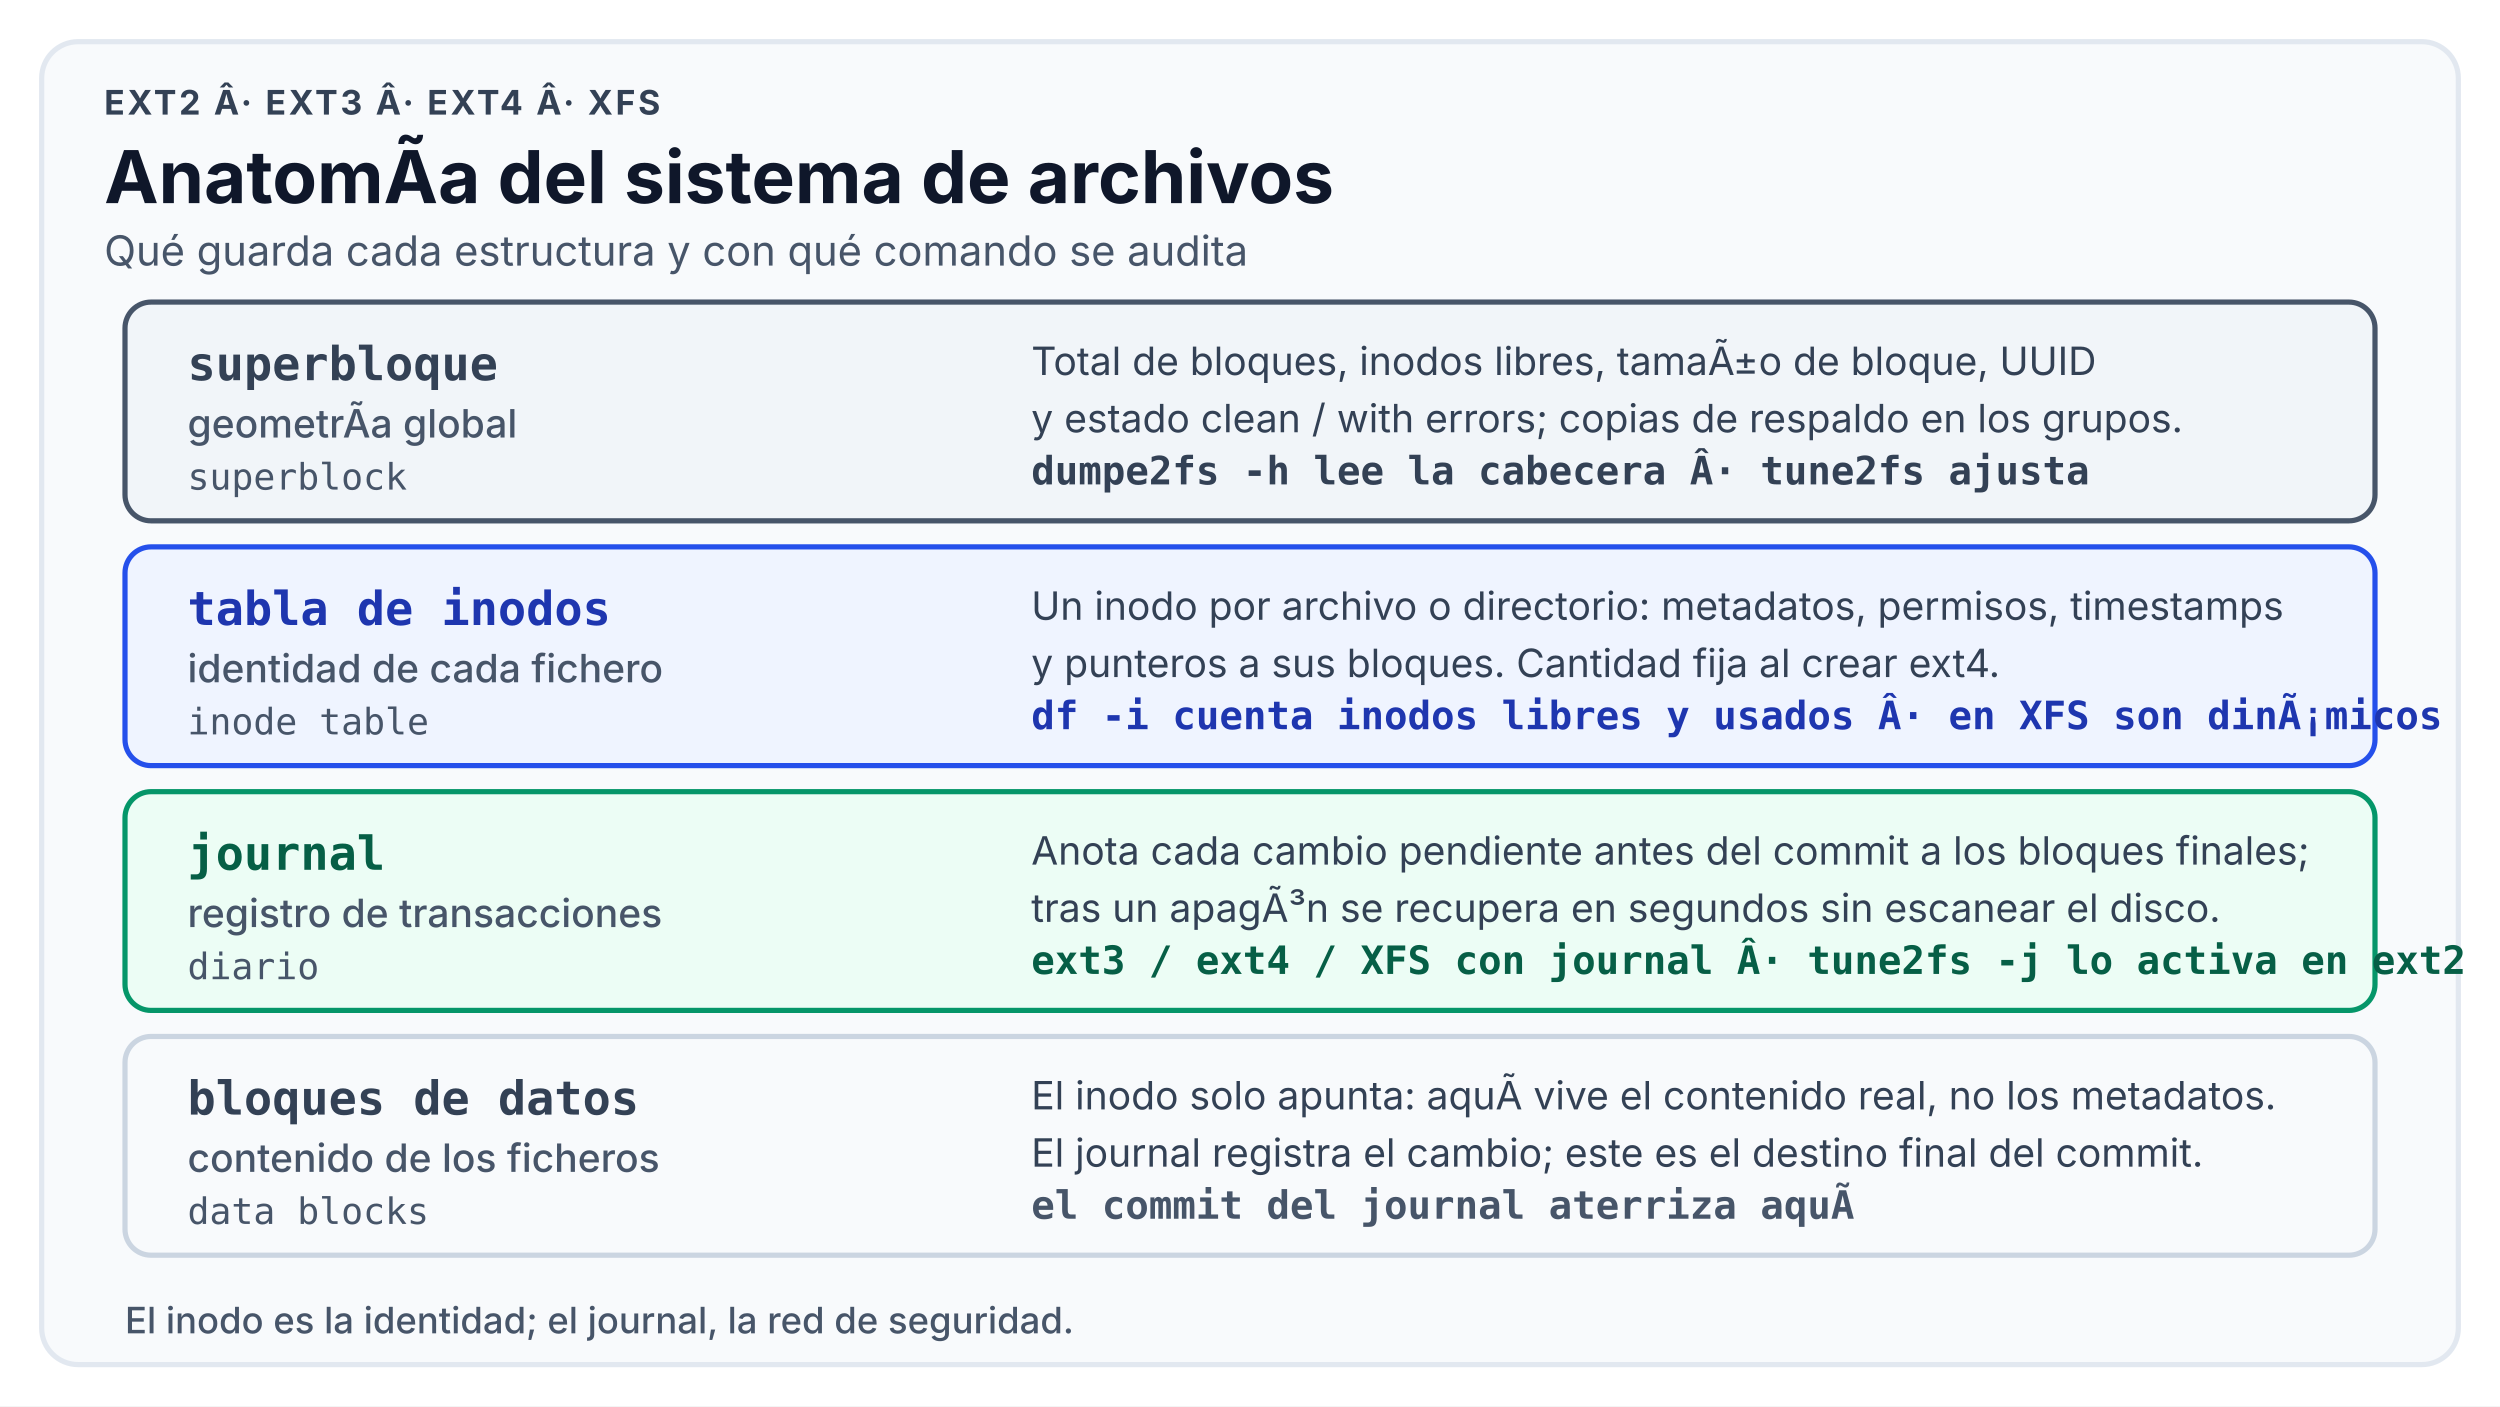
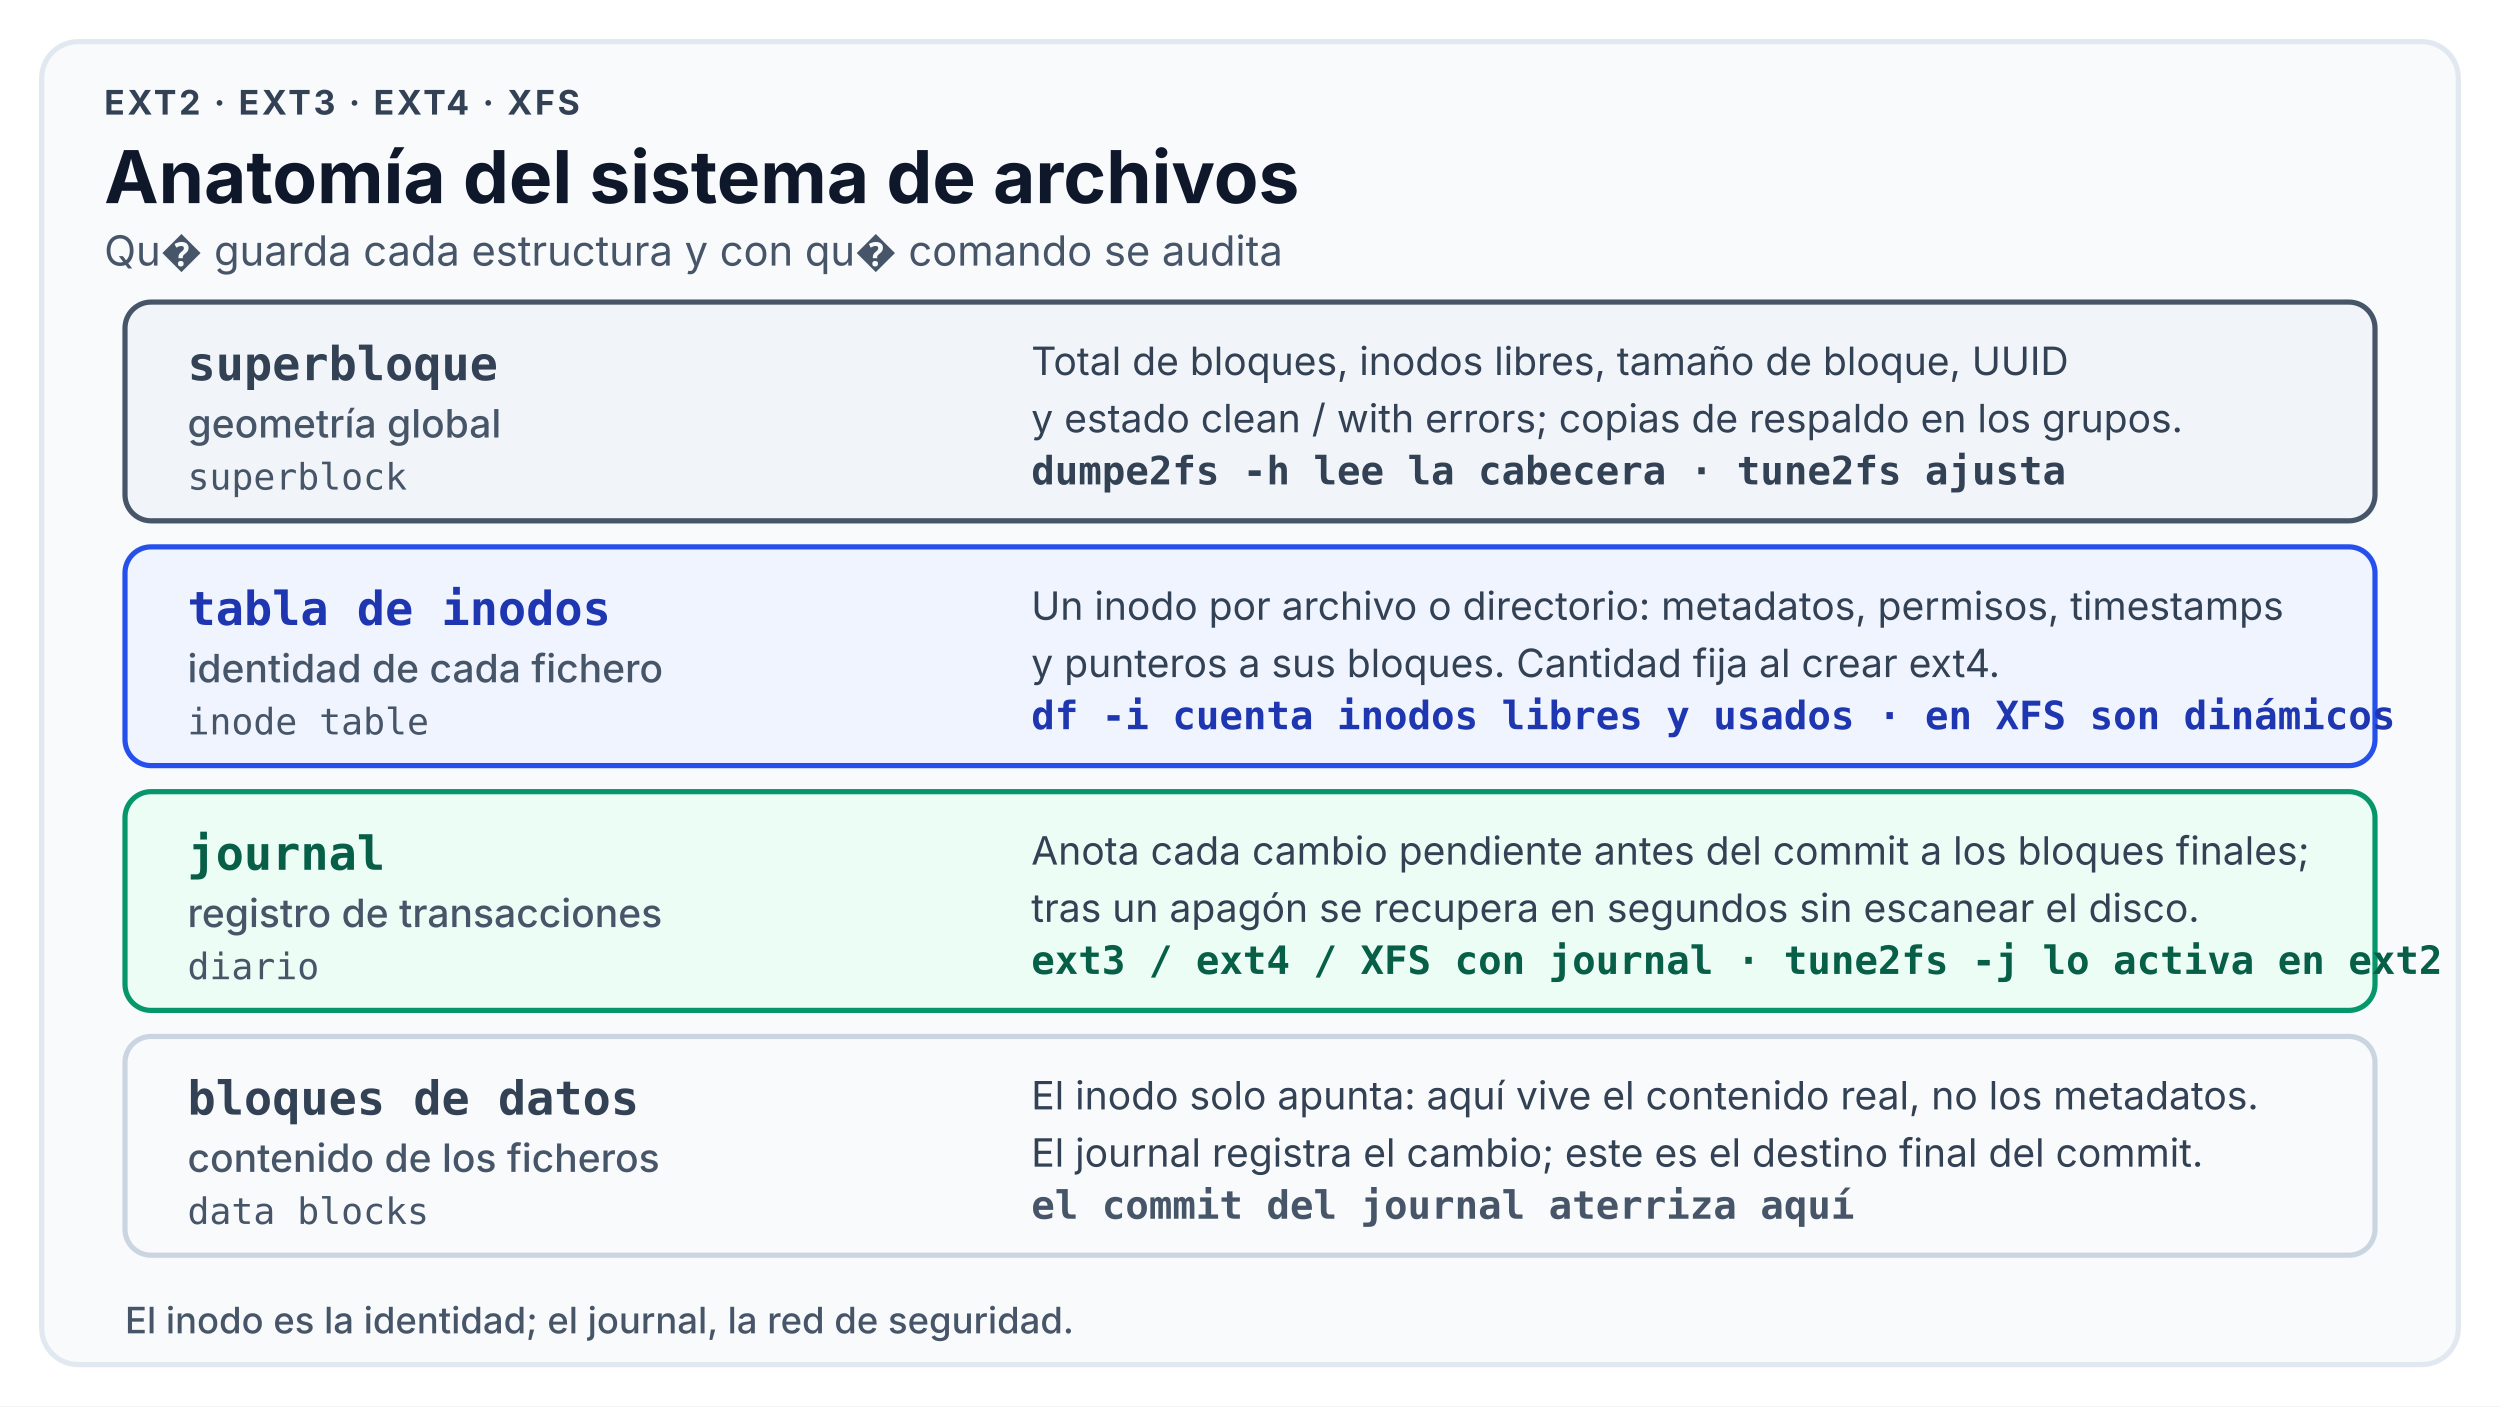
<svg xmlns="http://www.w3.org/2000/svg" viewBox="0 0 960 540" width="960" height="540" preserveAspectRatio="xMidYMid meet" role="img" aria-labelledby="fs-anat-title fs-anat-desc">
  <defs>
    <style>
      .canvas { fill: #FFFFFF; }
      .frame { fill: #F8FAFC; stroke: #E2E8F0; stroke-width: 2; }
      .eyebrow { font-family: 'Inter', -apple-system, BlinkMacSystemFont, 'Segoe UI', sans-serif; font-size: 13px; font-weight: 700; fill: #334155; letter-spacing: 0.08em; }
      .title { font-family: 'Inter', -apple-system, BlinkMacSystemFont, 'Segoe UI', sans-serif; font-size: 28px; font-weight: 700; fill: #0F172A; }
      .subtitle { font-family: 'Inter', -apple-system, BlinkMacSystemFont, 'Segoe UI', sans-serif; font-size: 16px; font-weight: 400; fill: #475569; }
      .band-sb { fill: #F1F5F9; stroke: #475569; stroke-width: 2; }
      .band-ino { fill: #EFF4FF; stroke: #2550EB; stroke-width: 2; }
      .band-jrn { fill: #ECFDF5; stroke: #059669; stroke-width: 2; }
      .band-data { fill: #F8FAFC; stroke: #CBD5E1; stroke-width: 2; }
      .name { font-family: 'JetBrains Mono', Consolas, monospace; font-size: 18px; font-weight: 700; }
      .role { font-family: 'Inter', -apple-system, BlinkMacSystemFont, 'Segoe UI', sans-serif; font-size: 15px; font-weight: 500; fill: #475569; }
      .term { font-family: 'JetBrains Mono', Consolas, monospace; font-size: 14px; font-weight: 500; fill: #475569; }
      .fact { font-family: 'Inter', -apple-system, BlinkMacSystemFont, 'Segoe UI', sans-serif; font-size: 15px; font-weight: 400; fill: #334155; }
      .cmd { font-family: 'JetBrains Mono', Consolas, monospace; font-size: 15px; font-weight: 700; }
      .note { font-family: 'Inter', -apple-system, BlinkMacSystemFont, 'Segoe UI', sans-serif; font-size: 14px; font-weight: 500; fill: #475569; }
    </style>
  </defs>
  <g id="diagram-background">
    <rect class="canvas" x="0" y="0" width="960" height="540" />
    <rect class="frame" x="16" y="16" width="928" height="508" rx="14" />
-     <text class="eyebrow" x="40" y="44">EXT2 Â· EXT3 Â· EXT4 Â· XFS</text>
-     <text class="title" x="40" y="78">AnatomÃ­a del sistema de archivos</text>
-     <text class="subtitle" x="40" y="102">Qué guarda cada estructura y con qué comando se audita</text>
+     <text class="eyebrow" x="40" y="44">EXT2 · EXT3 · EXT4 · XFS</text>
+     <text class="title" x="40" y="78">Anatomía del sistema de archivos</text>
+     <text class="subtitle" x="40" y="102">Qu� guarda cada estructura y con qu� comando se audita</text>
  </g>
  <g id="diagram-nodes">
    <g id="node-superbloque">
      <rect class="band-sb" x="48" y="116" width="864" height="84" rx="10" />
      <text class="name" x="72" y="146" fill="#334155">superbloque</text>
-       <text class="role" x="72" y="168">geometrÃ­a global</text>
+       <text class="role" x="72" y="168">geometría global</text>
      <text class="term" x="72" y="188">superblock</text>
-       <text class="fact" x="396" y="144">Total de bloques, inodos libres, tamaÃ±o de bloque, UUID</text>
+       <text class="fact" x="396" y="144">Total de bloques, inodos libres, tamaño de bloque, UUID</text>
      <text class="fact" x="396" y="166">y estado clean / with errors; copias de respaldo en los grupos.</text>
-       <text class="cmd" x="396" y="186" fill="#334155">dumpe2fs -h lee la cabecera Â· tune2fs ajusta</text>
+       <text class="cmd" x="396" y="186" fill="#334155">dumpe2fs -h lee la cabecera · tune2fs ajusta</text>
    </g>
    <g id="node-inodos">
      <rect class="band-ino" x="48" y="210" width="864" height="84" rx="10" />
      <text class="name" x="72" y="240" fill="#1E36AF">tabla de inodos</text>
      <text class="role" x="72" y="262">identidad de cada fichero</text>
      <text class="term" x="72" y="282">inode table</text>
      <text class="fact" x="396" y="238">Un inodo por archivo o directorio: metadatos, permisos, timestamps</text>
      <text class="fact" x="396" y="260">y punteros a sus bloques. Cantidad fija al crear ext4.</text>
-       <text class="cmd" x="396" y="280" fill="#1E36AF">df -i cuenta inodos libres y usados Â· en XFS son dinÃ¡micos</text>
+       <text class="cmd" x="396" y="280" fill="#1E36AF">df -i cuenta inodos libres y usados · en XFS son dinámicos</text>
    </g>
    <g id="node-journal">
      <rect class="band-jrn" x="48" y="304" width="864" height="84" rx="10" />
      <text class="name" x="72" y="334" fill="#065F46">journal</text>
      <text class="role" x="72" y="356">registro de transacciones</text>
      <text class="term" x="72" y="376">diario</text>
      <text class="fact" x="396" y="332">Anota cada cambio pendiente antes del commit a los bloques finales;</text>
-       <text class="fact" x="396" y="354">tras un apagÃ³n se recupera en segundos sin escanear el disco.</text>
-       <text class="cmd" x="396" y="374" fill="#065F46">ext3 / ext4 / XFS con journal Â· tune2fs -j lo activa en ext2</text>
+       <text class="fact" x="396" y="354">tras un apagón se recupera en segundos sin escanear el disco.</text>
+       <text class="cmd" x="396" y="374" fill="#065F46">ext3 / ext4 / XFS con journal · tune2fs -j lo activa en ext2</text>
    </g>
    <g id="node-datos">
      <rect class="band-data" x="48" y="398" width="864" height="84" rx="10" />
      <text class="name" x="72" y="428" fill="#334155">bloques de datos</text>
      <text class="role" x="72" y="450">contenido de los ficheros</text>
      <text class="term" x="72" y="470">data blocks</text>
-       <text class="fact" x="396" y="426">El inodo solo apunta: aquÃ­ vive el contenido real, no los metadatos.</text>
+       <text class="fact" x="396" y="426">El inodo solo apunta: aquí vive el contenido real, no los metadatos.</text>
      <text class="fact" x="396" y="448">El journal registra el cambio; este es el destino final del commit.</text>
-       <text class="cmd" x="396" y="468" fill="#475569">el commit del journal aterriza aquÃ­</text>
+       <text class="cmd" x="396" y="468" fill="#475569">el commit del journal aterriza aquí</text>
    </g>
  </g>
  <g id="diagram-labels">
    <text class="note" x="48" y="512">El inodo es la identidad; el journal, la red de seguridad.</text>
  </g>
</svg>
